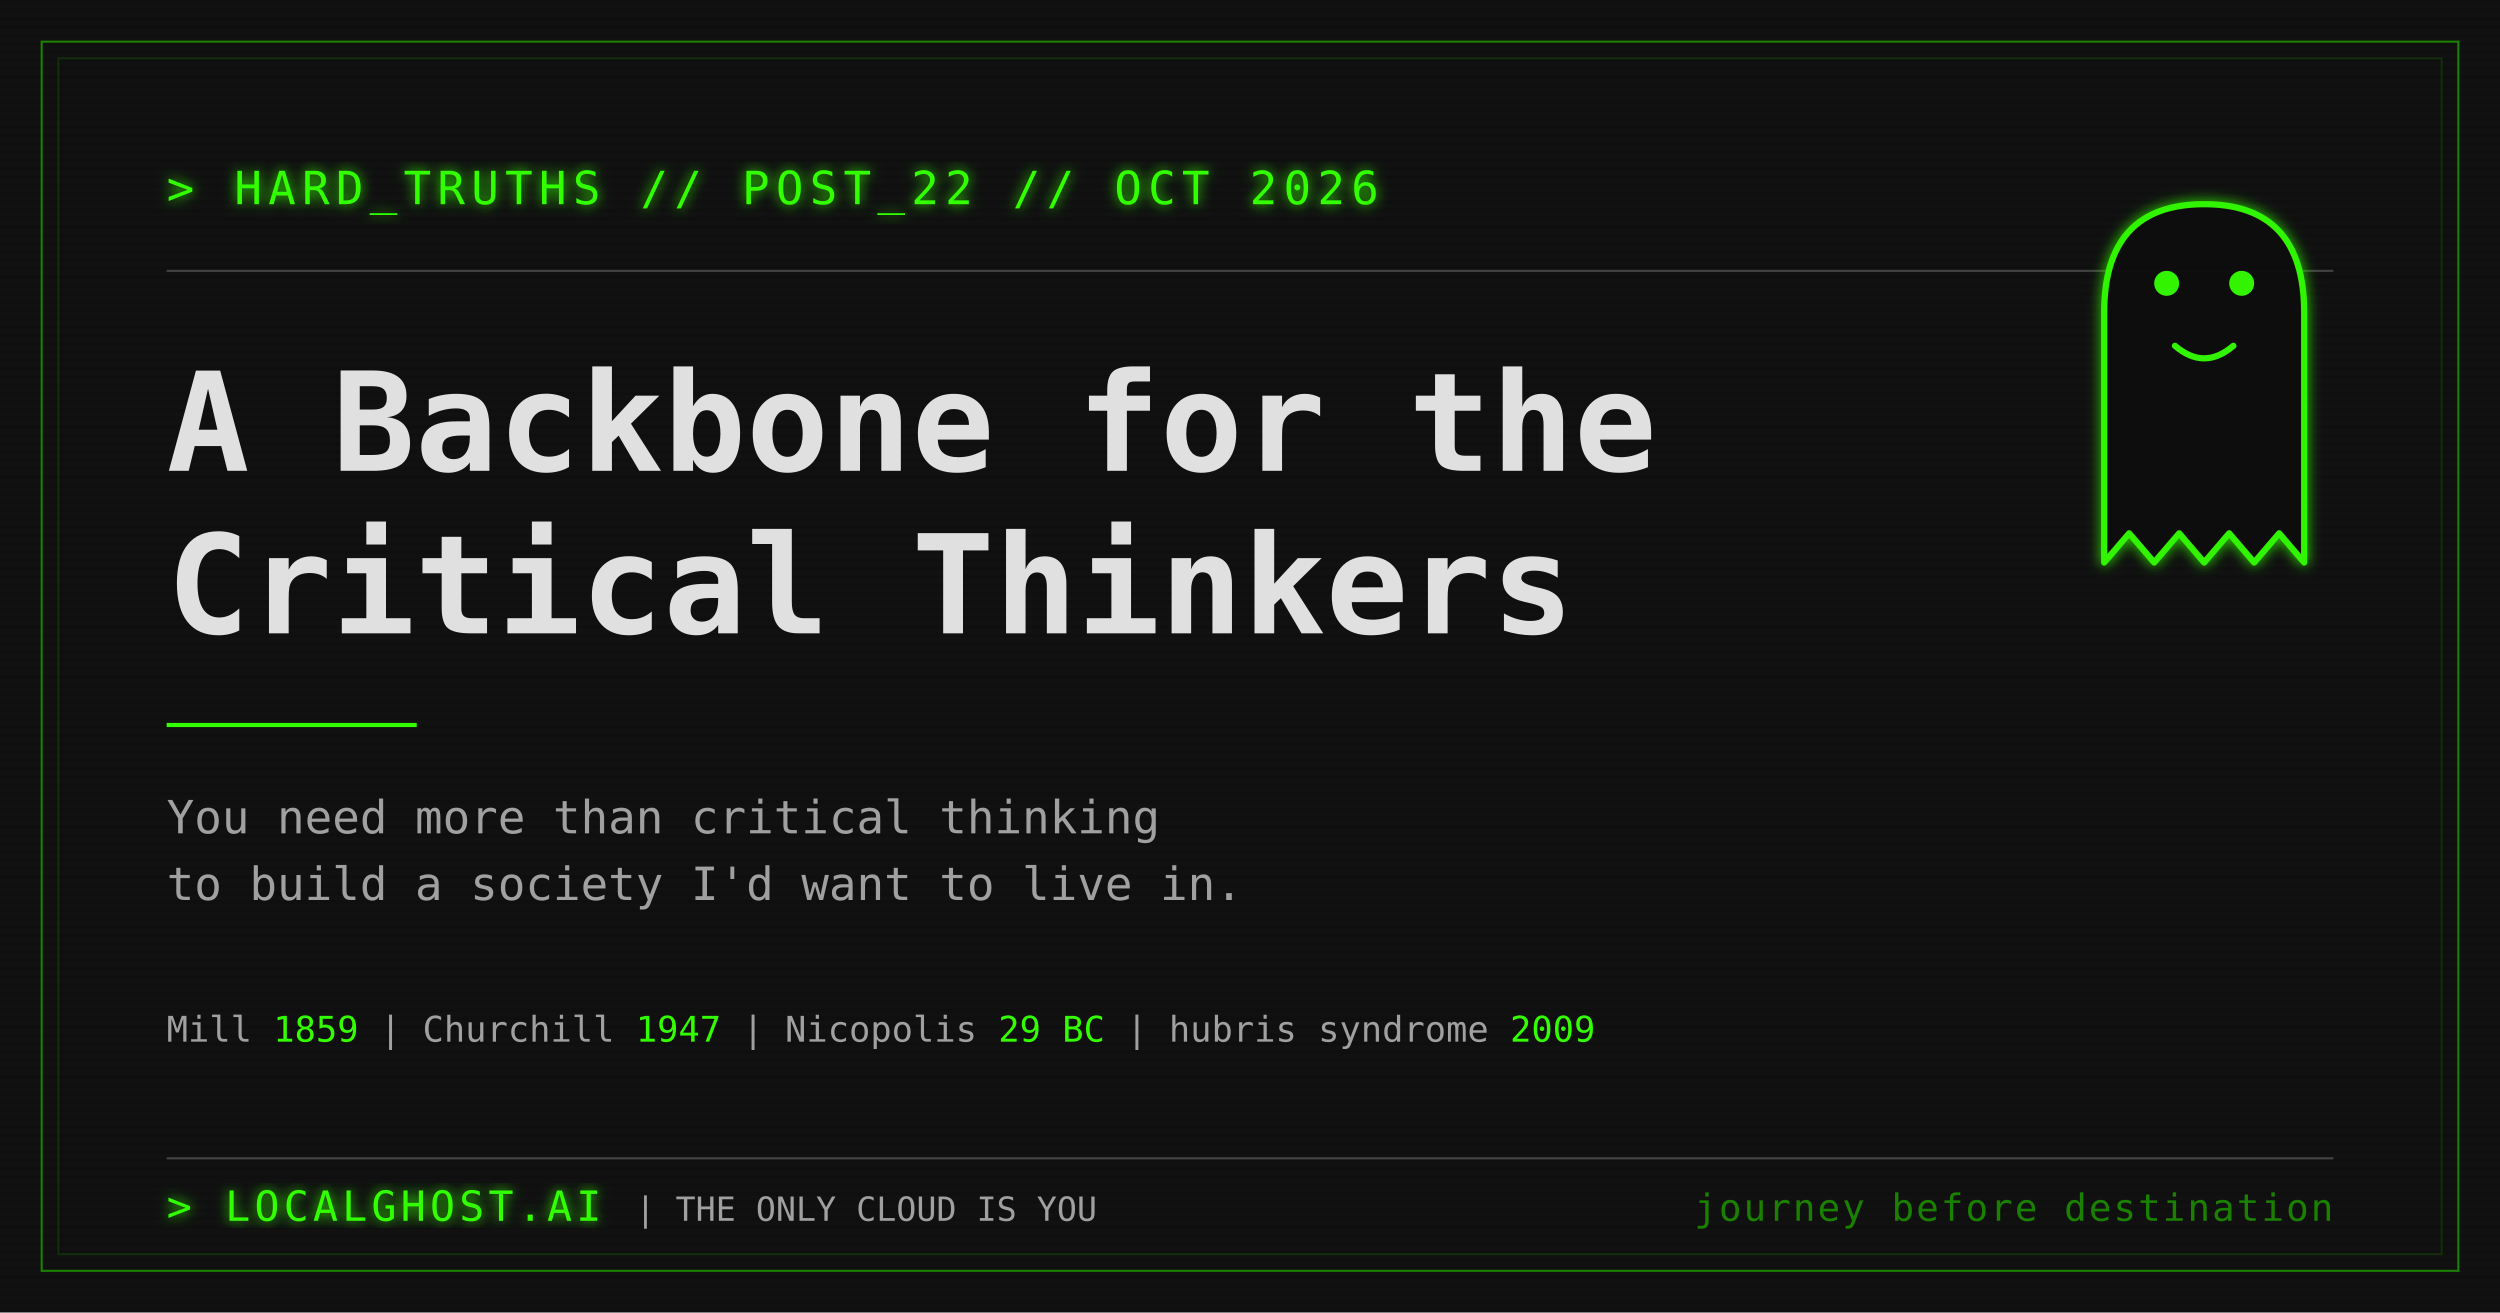
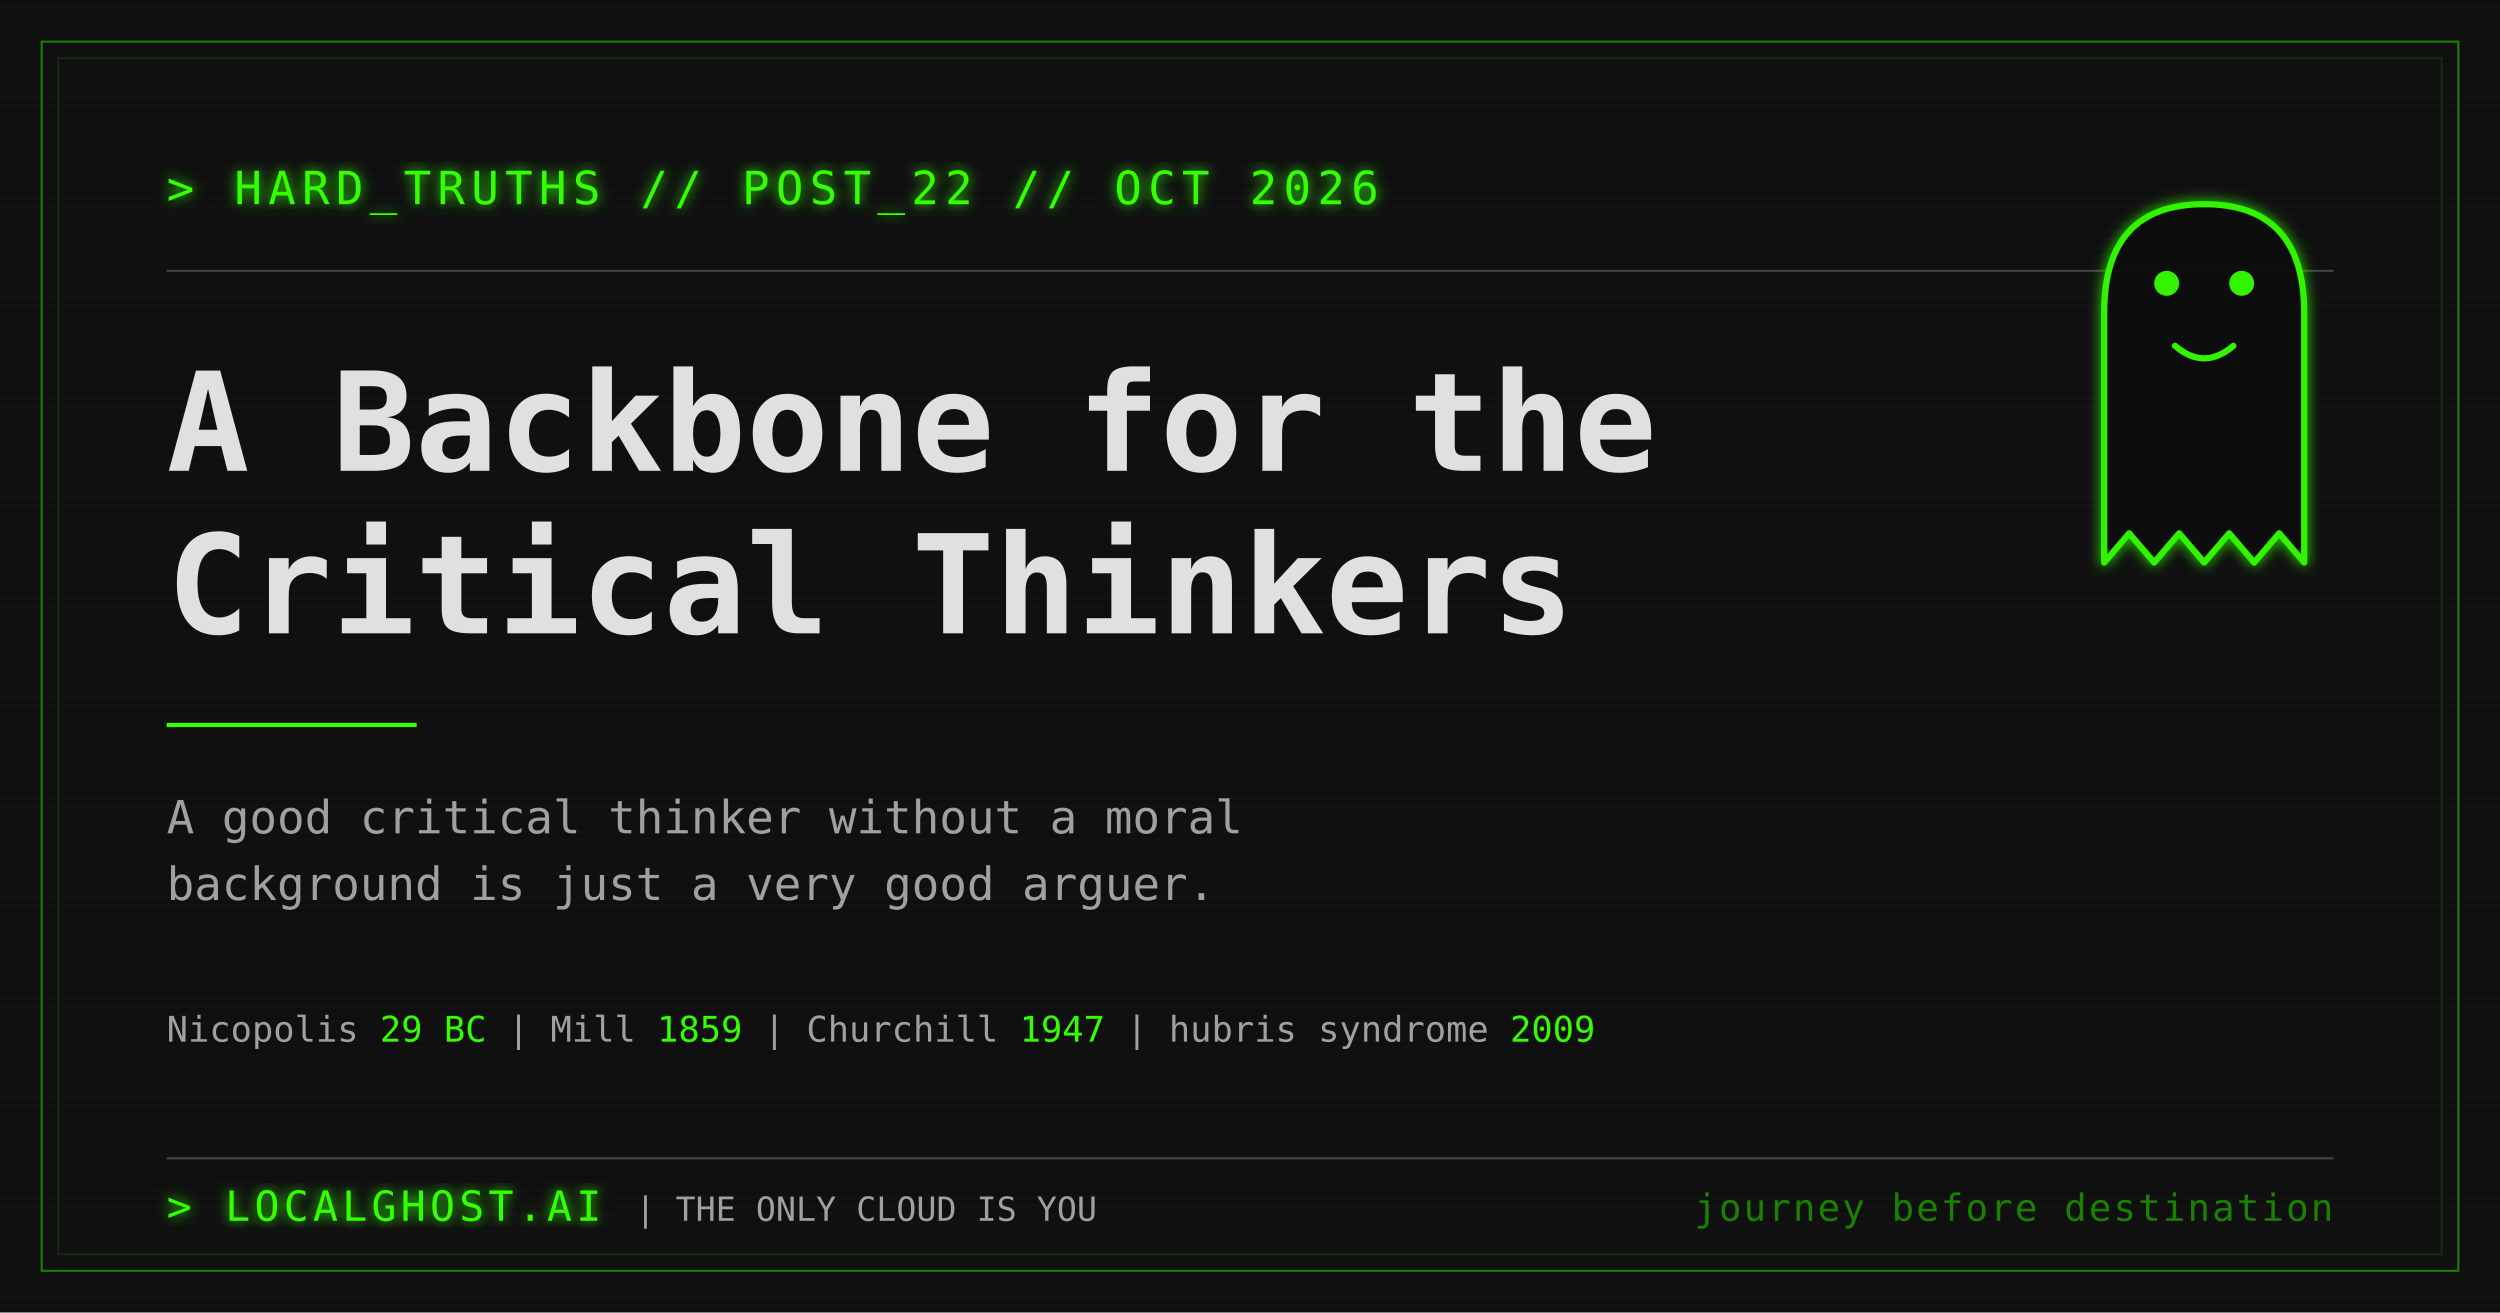
<svg xmlns="http://www.w3.org/2000/svg" width="1200" height="630" viewBox="0 0 1200 630" role="img">
  <defs>
    <pattern id="scanlines" x="0" y="0" width="4" height="4" patternUnits="userSpaceOnUse">
      <rect x="0" y="0" width="4" height="2" fill="#000000" fill-opacity="0.10" />
      <rect x="0" y="2" width="4" height="2" fill="#000000" fill-opacity="0.00" />
    </pattern>
    <filter id="glow" x="-20%" y="-20%" width="140%" height="140%">
      <feGaussianBlur stdDeviation="3" result="blur" />
      <feMerge>
        <feMergeNode in="blur" />
        <feMergeNode in="SourceGraphic" />
      </feMerge>
    </filter>
  </defs>
  <style>
.mono { font-family: 'JetBrains Mono', 'Fira Code', 'SF Mono', 'Menlo', 'Consolas', 'DejaVu Sans Mono', 'Liberation Mono', 'Courier New', monospace; }
.green { fill: #33FF00; }
.dim { fill: #1a8000; }
.text { fill: #E0E0E0; }
.text-dim { fill: #a0a0a0; }
.border { stroke: #1a8000; fill: none; }
.divider { stroke: #444444; fill: none; }
</style>
  <rect x="0" y="0" width="1200" height="630" fill="#111111" />
  <rect x="0" y="0" width="1200" height="630" fill="url(#scanlines)" />
  <rect x="20" y="20" width="1160" height="590" class="border" stroke-width="1" />
  <rect x="28" y="28" width="1144" height="574" stroke="#1a8000" stroke-opacity="0.25" fill="none" stroke-width="1" />
  <text x="80" y="98" class="mono green" font-size="22" font-weight="500" letter-spacing="3" filter="url(#glow)">&gt; HARD_TRUTHS // POST_22 // OCT 2026</text>
  <line x1="80" y1="130" x2="1120" y2="130" class="divider" stroke-width="1" />
  <text x="80" y="226" class="mono text" font-size="66" font-weight="700">A Backbone for the</text>
  <text x="80" y="304" class="mono text" font-size="66" font-weight="700">Critical Thinkers</text>
  <line x1="80" y1="348" x2="200" y2="348" stroke="#33FF00" stroke-width="2" />
-   <text x="80" y="400" class="mono text-dim" font-size="22" font-weight="400">You need more than critical thinking</text>
-   <text x="80" y="432" class="mono text-dim" font-size="22" font-weight="400">to build a society I'd want to live in.</text>
+   <text x="80" y="400" class="mono text-dim" font-size="22" font-weight="400">A good critical thinker without a moral</text>
+   <text x="80" y="432" class="mono text-dim" font-size="22" font-weight="400">background is just a very good arguer.</text>
  <g class="mono" font-size="17" fill="#a0a0a0">
-     <text x="80" y="500">Mill <tspan fill="#33ff00">1859</tspan>  |  Churchill <tspan fill="#33ff00">1947</tspan>  |  Nicopolis <tspan fill="#33ff00">29 BC</tspan>  |  hubris syndrome <tspan fill="#33ff00">2009</tspan>
+     <text x="80" y="500">Nicopolis <tspan fill="#33ff00">29 BC</tspan>  |  Mill <tspan fill="#33ff00">1859</tspan>  |  Churchill <tspan fill="#33ff00">1947</tspan>  |  hubris syndrome <tspan fill="#33ff00">2009</tspan>
    </text>
  </g>
  <line x1="80" y1="556" x2="1120" y2="556" class="divider" stroke-width="1" />
  <text x="80" y="586" class="mono green" font-size="20" font-weight="500" letter-spacing="2" filter="url(#glow)">&gt; LOCALGHOST.AI</text>
  <text x="305" y="586" class="mono text-dim" font-size="16" font-weight="400">| THE ONLY CLOUD IS YOU</text>
  <text x="1120" y="586" class="mono dim" font-size="18" font-weight="500" text-anchor="end" letter-spacing="1">journey before destination</text>
  <g transform="translate(1010, 150)" opacity="0.95">
    <path d="M 0,0 L 0,120 L 12,106 L 24,120 L 36,106 L 48,120 L 60,106 L 72,120 L 84,106 L 96,120 L 96,0 Q 96,-52 48,-52 Q 0,-52 0,0 Z" fill="#111111" stroke="#33FF00" stroke-width="3" stroke-linejoin="round" filter="url(#glow)" />
    <circle cx="30" cy="-14" r="6" fill="#33FF00" />
    <circle cx="66" cy="-14" r="6" fill="#33FF00" />
    <path d="M 34,16 Q 48,28 62,16" stroke="#33FF00" stroke-width="3" fill="none" stroke-linecap="round" />
  </g>
</svg>
